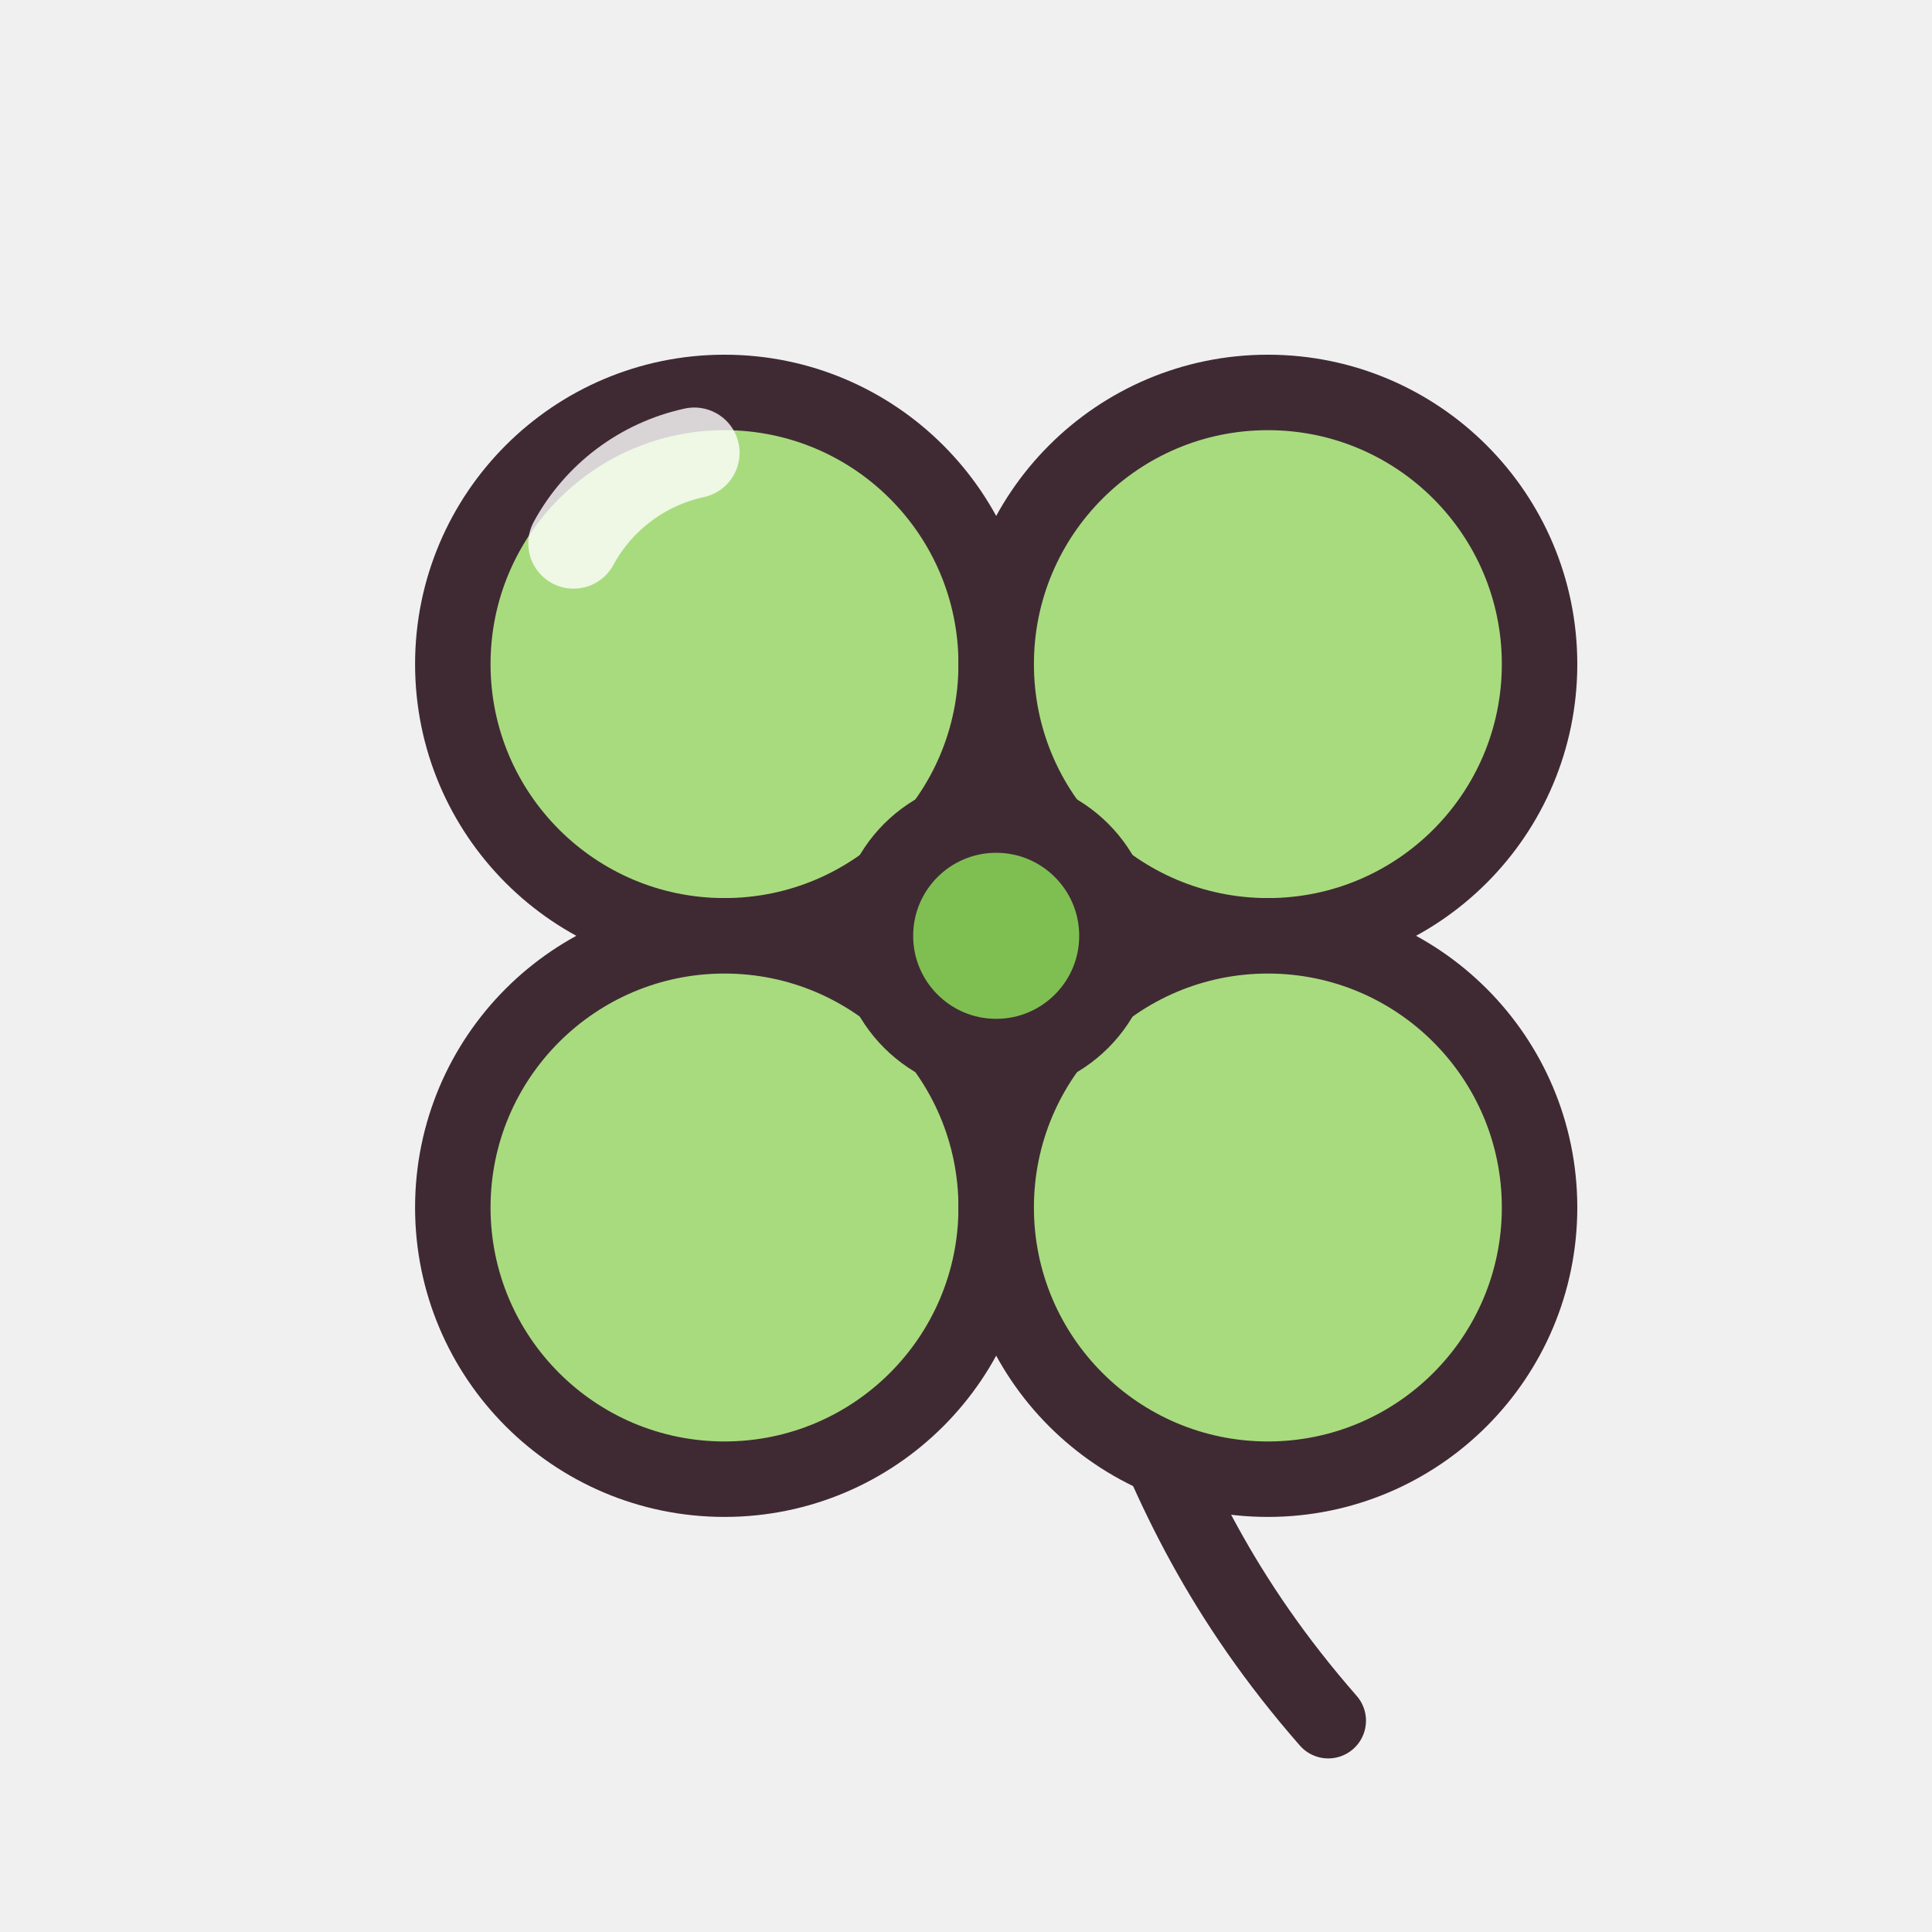
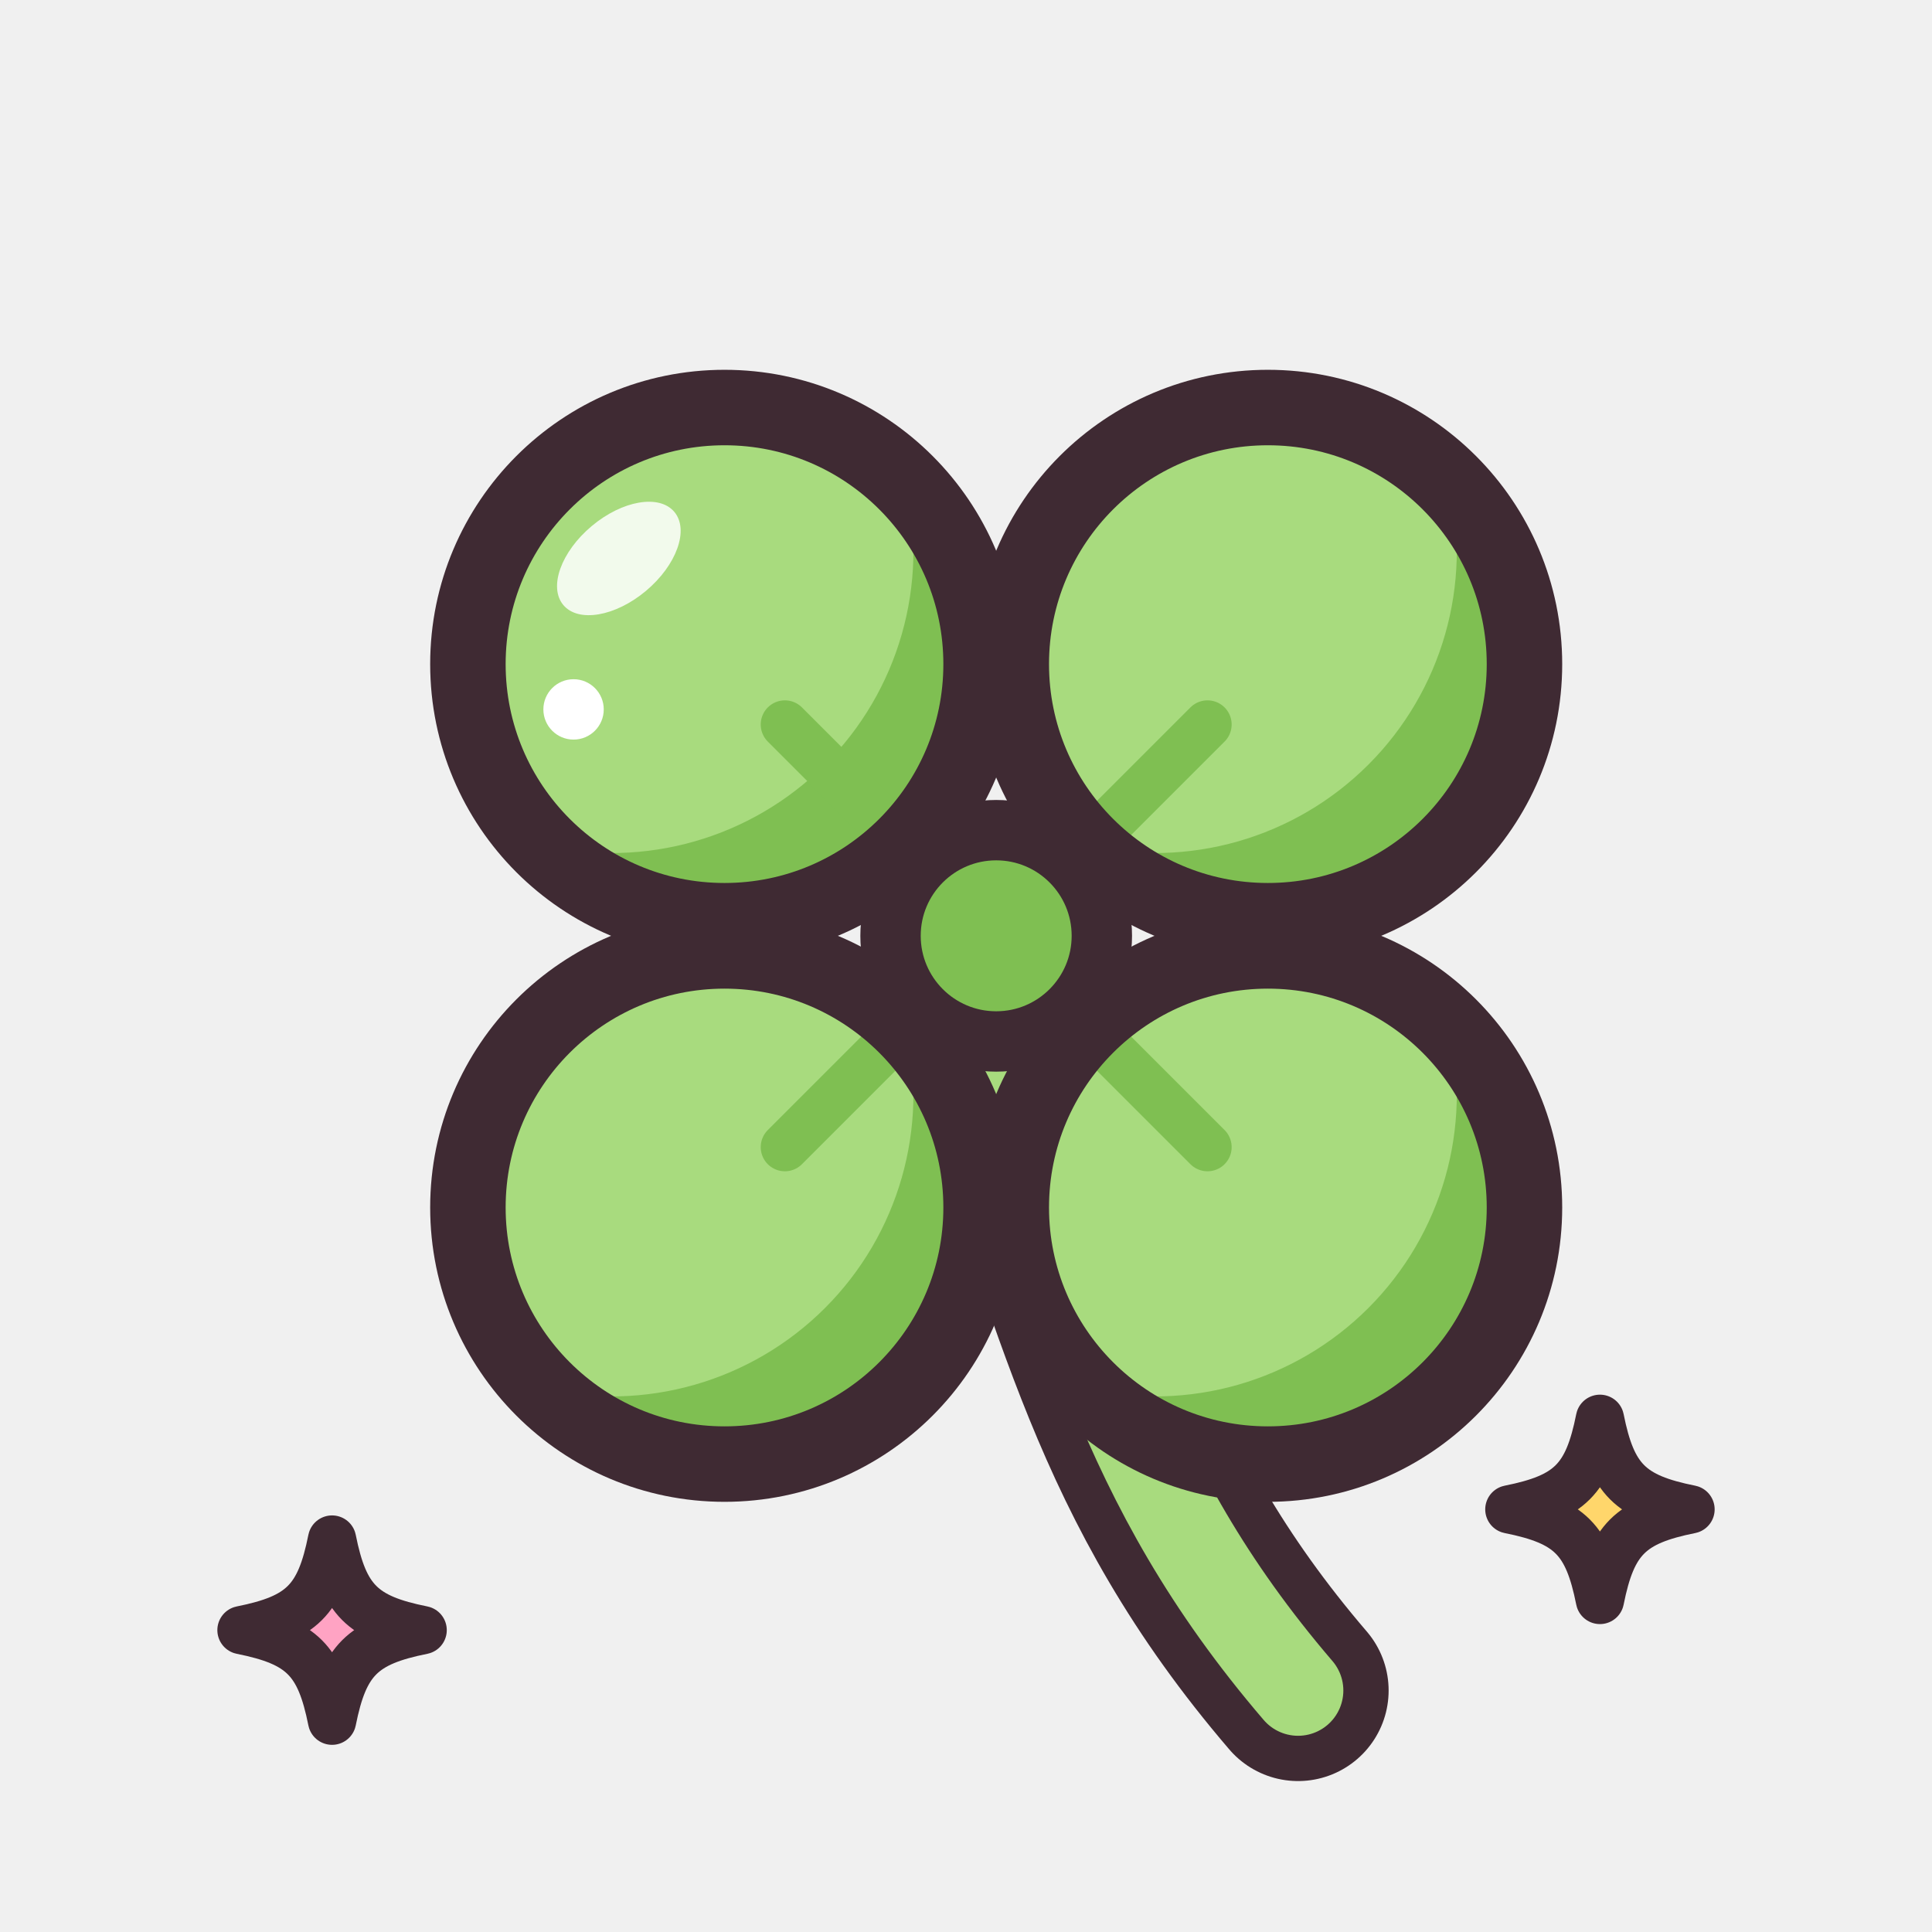
<svg xmlns="http://www.w3.org/2000/svg" viewBox="0 0 64 64" fill="none" stroke="#3F2A33" stroke-width="2.5" stroke-linecap="round" stroke-linejoin="round">
-   <path d="M33 34c4 8 4 15 11 23" />
-   <circle cx="24" cy="22" r="9" fill="#A8DB7E" />
-   <circle cx="42" cy="22" r="9" fill="#A8DB7E" />
-   <circle cx="24" cy="40" r="9" fill="#A8DB7E" />
-   <circle cx="42" cy="40" r="9" fill="#A8DB7E" />
-   <circle cx="33" cy="31" r="4" fill="#7FBF52" />
-   <path d="M19 18a6 6 0 0 1 4-3" stroke="#FFFFFF" stroke-width="3" opacity="0.8" />
+   <path d="M33 35c3 8 4 14 10 21" stroke-width="6" />
+   <path d="M33 35c3 8 4 14 10 21" stroke="#A8DB7E" stroke-width="3" />
+   <g data-part="leaf" data-origin="33 35">
+     <circle cx="24" cy="22" r="8.5" fill="#A8DB7E" stroke="none" />
+     <circle cx="42" cy="22" r="8.5" fill="#A8DB7E" stroke="none" />
+     <circle cx="24" cy="40" r="8.5" fill="#A8DB7E" stroke="none" />
+     <circle cx="42" cy="40" r="8.5" fill="#A8DB7E" stroke="none" />
+     <path d="M30 16A8.5 8.5 0 0 1 18 28 10 10 0 0 0 30 16zM48 16A8.5 8.5 0 0 1 36 28 10 10 0 0 0 48 16zM30 34A8.5 8.5 0 0 1 18 46 10 10 0 0 0 30 34zM48 34A8.5 8.5 0 0 1 36 46 10 10 0 0 0 48 34z" fill="#7FBF52" stroke="none" />
+     <path d="M30.5 28.5l-4.5-4.5M35.5 28.5l4.5-4.5M30.5 33.5l-4.5 4.5M35.5 33.5l4.5 4.5" stroke="#7FBF52" stroke-width="1.6" />
+     <circle cx="24" cy="22" r="8.5" />
+     <circle cx="42" cy="22" r="8.5" />
+     <circle cx="24" cy="40" r="8.5" />
+     <circle cx="42" cy="40" r="8.5" />
+     <circle cx="33" cy="31" r="3.5" fill="#7FBF52" stroke-width="2" />
+     <ellipse cx="20.5" cy="18.5" rx="2.4" ry="1.4" transform="rotate(-40 20.5 18.5)" fill="#FFFFFF" stroke="none" opacity="0.85" />
+     <circle cx="19" cy="23.5" r="1" fill="#FFFFFF" stroke="none" />
+   </g>
+   <g data-part="sparkle-a" data-origin="53 50">
+     <path d="M53 47c.4 2 1 2.6 3 3-2 .4-2.6 1-3 3-.4-2-1-2.6-3-3 2-.4 2.6-1 3-3z" fill="#FFD66B" stroke-width="1.6" />
+   </g>
+   <g data-part="sparkle-b" data-origin="11 54">
+     <path d="M11 51c.4 2 1 2.6 3 3-2 .4-2.6 1-3 3-.4-2-1-2.6-3-3 2-.4 2.6-1 3-3z" fill="#FFA3C3" stroke-width="1.6" />
+   </g>
</svg>
